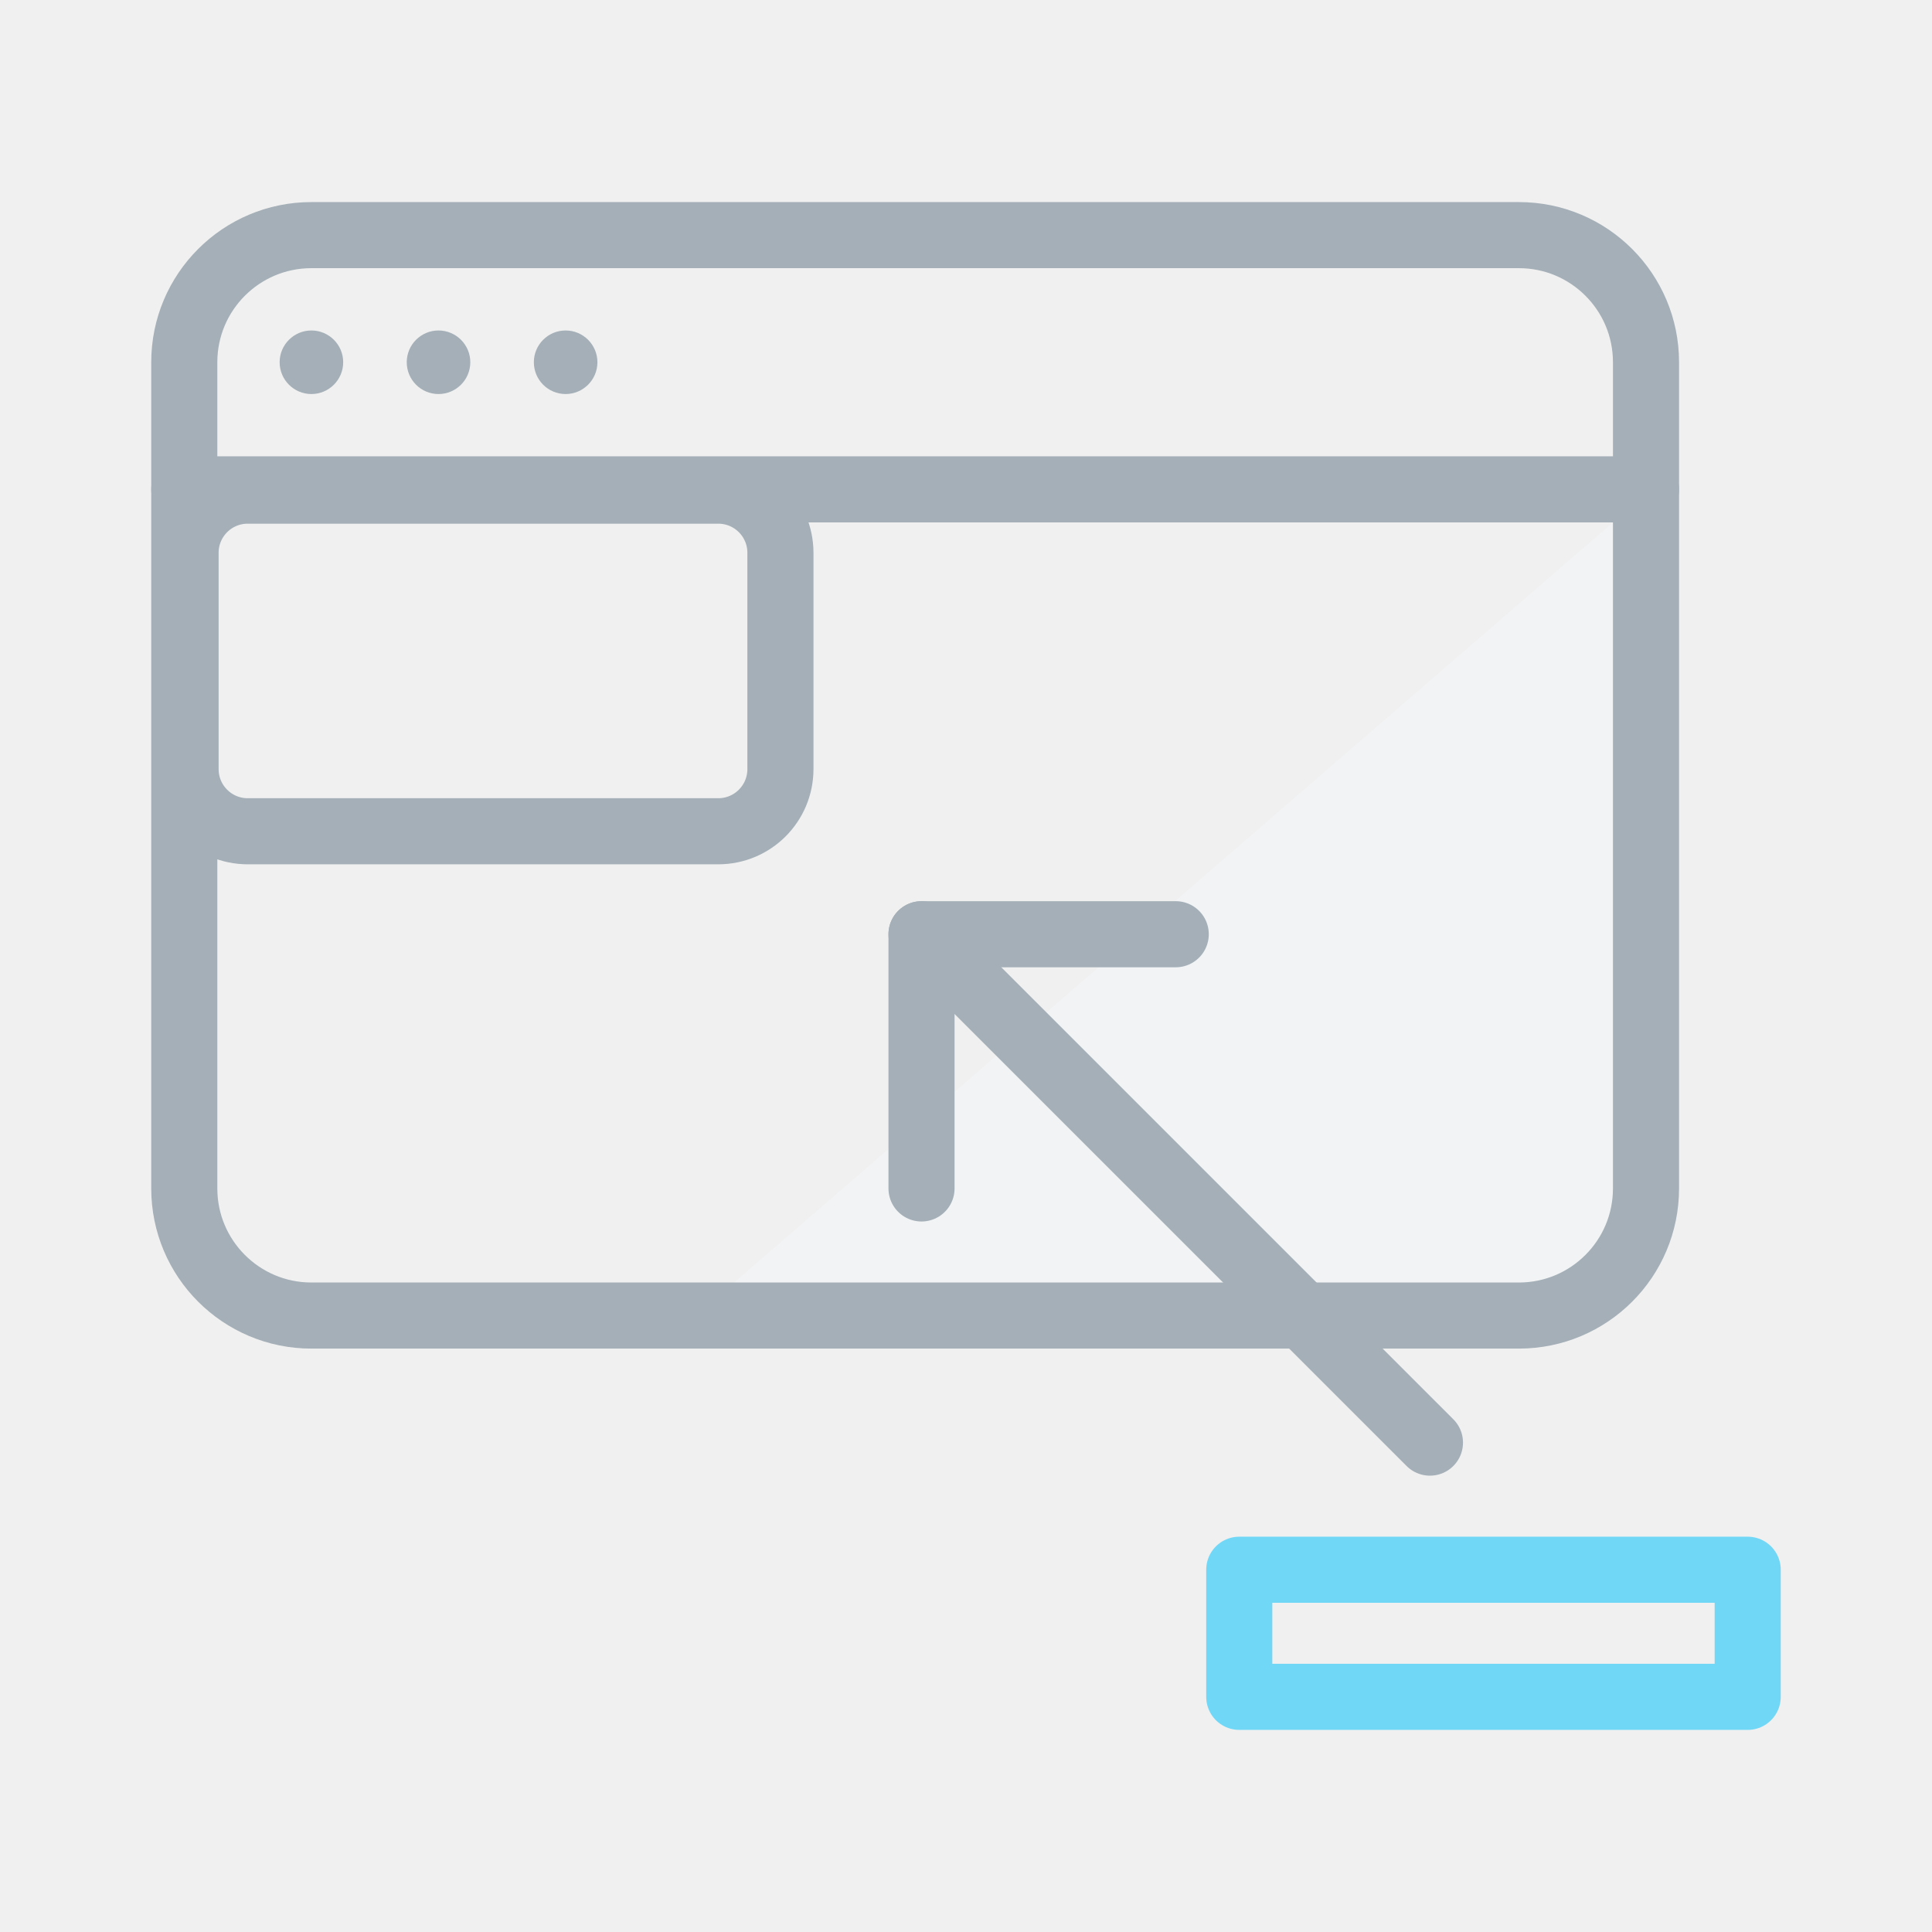
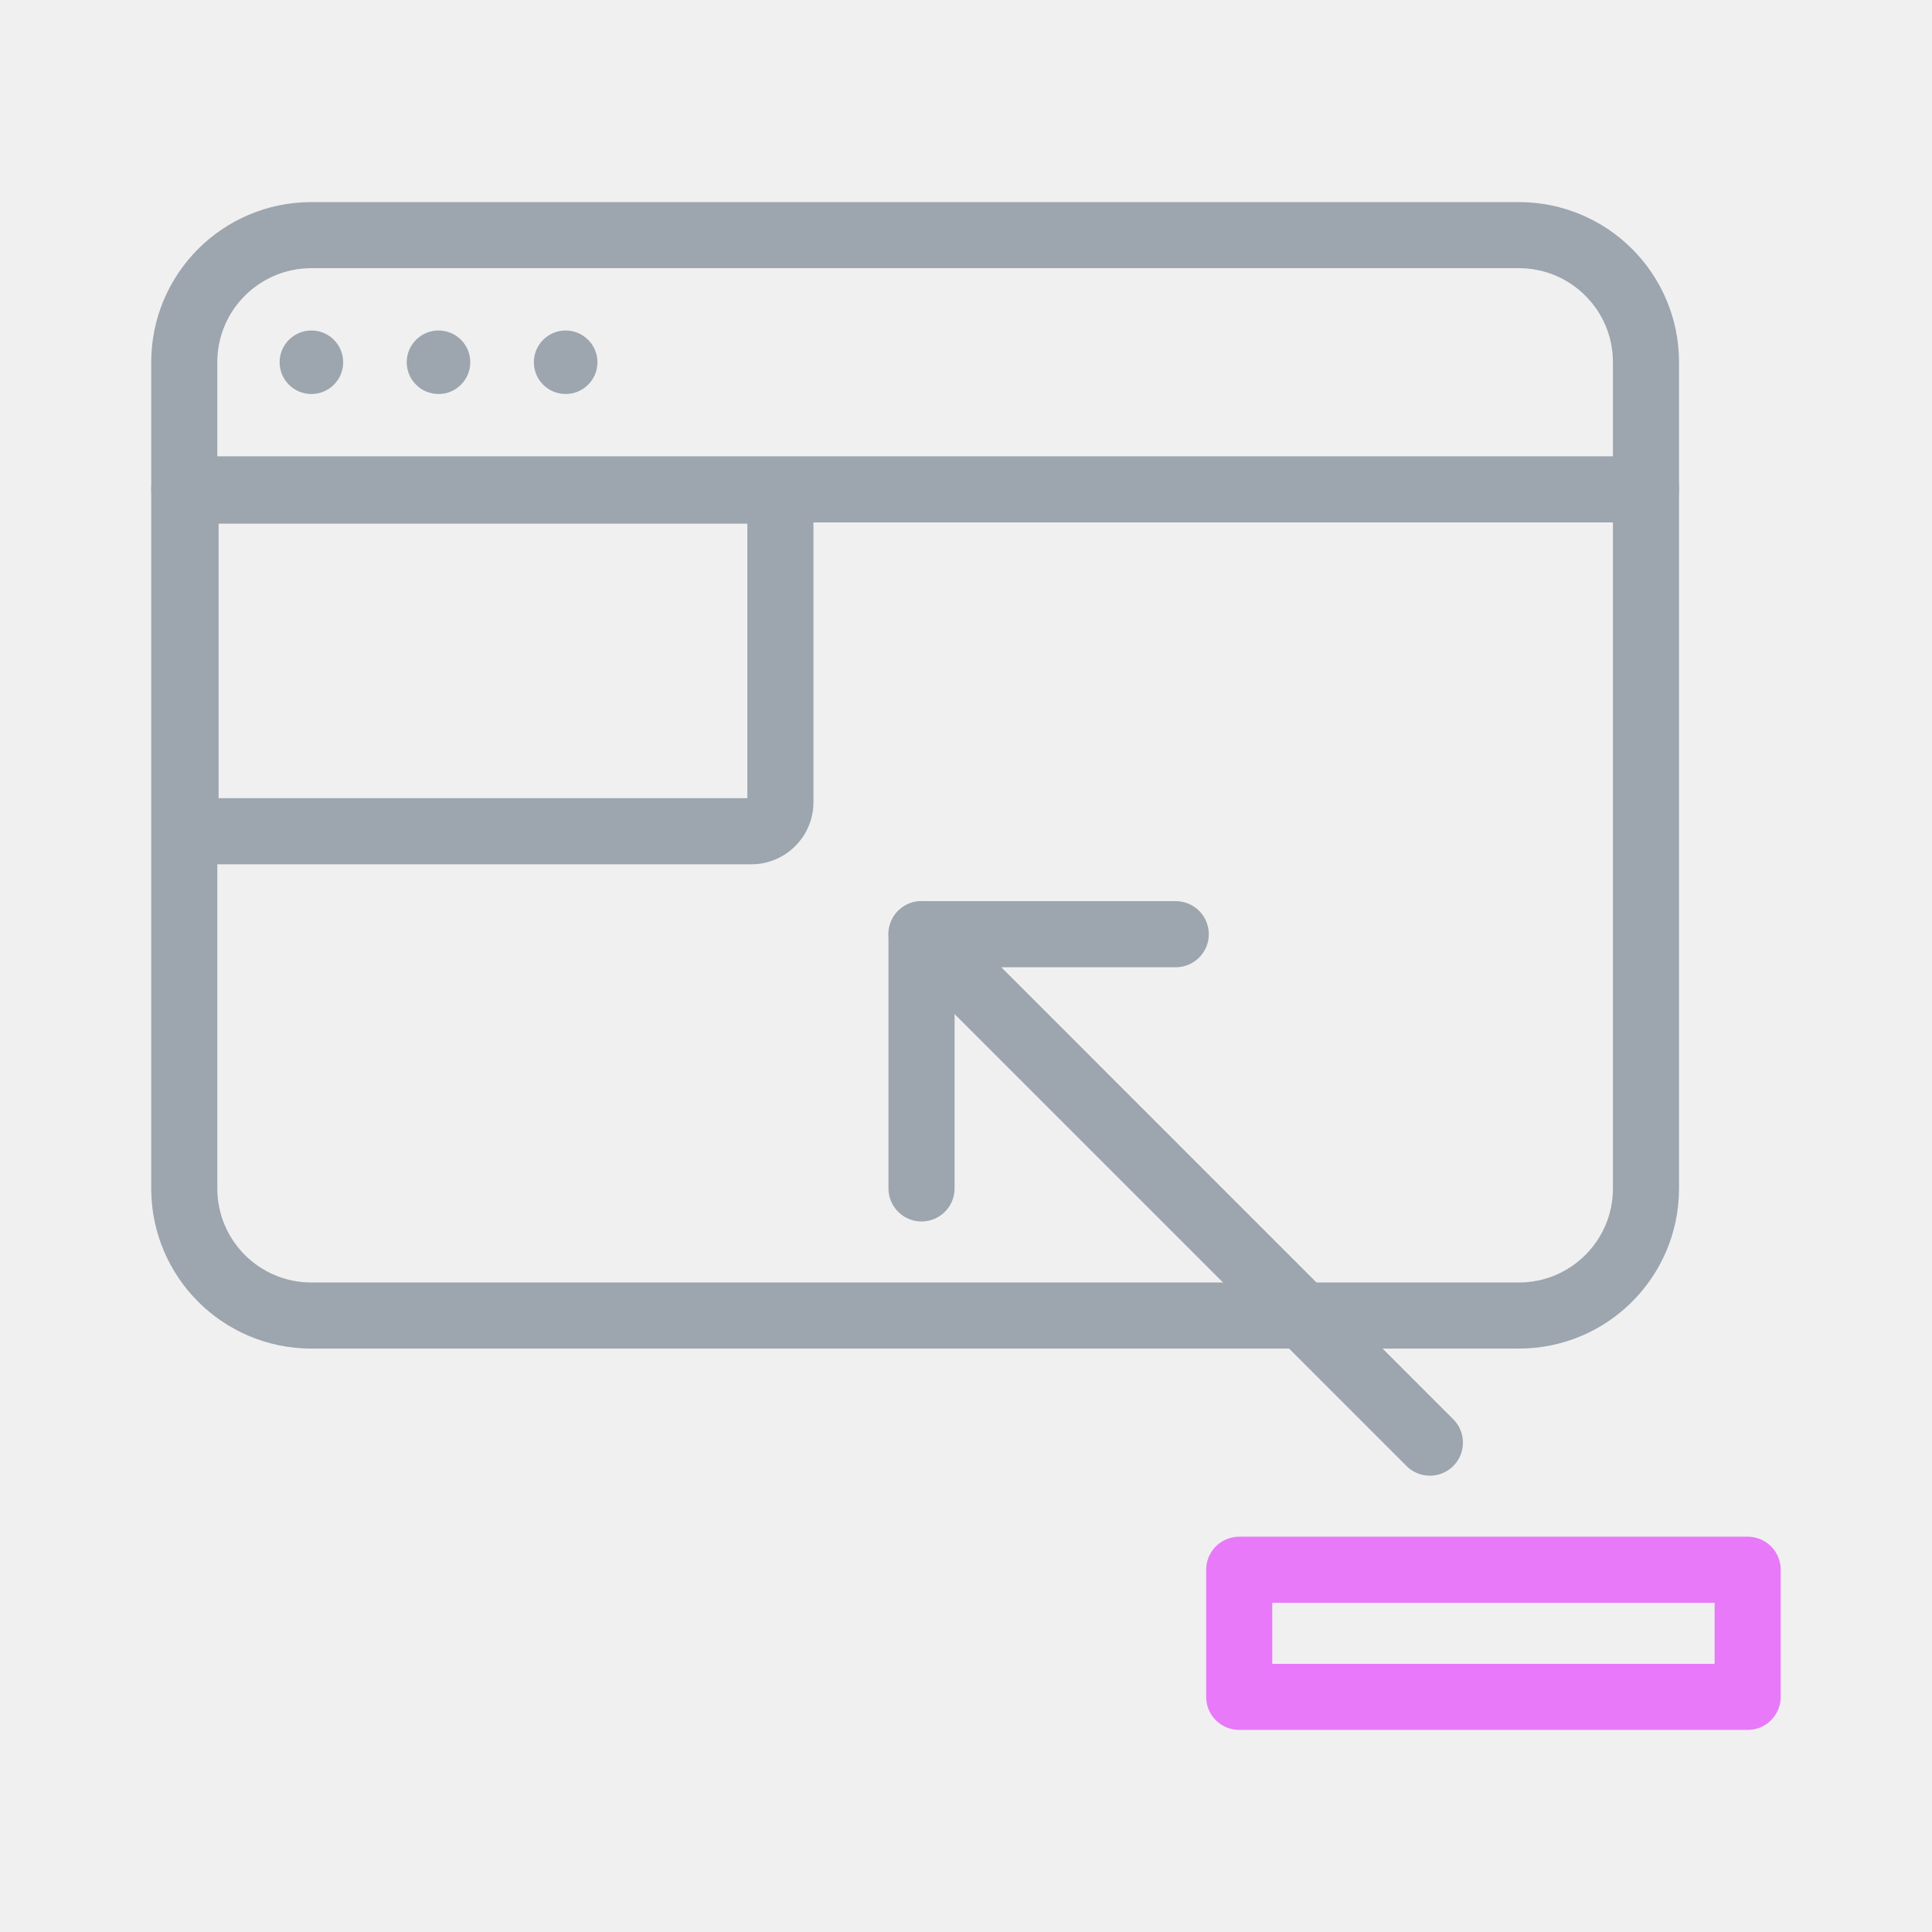
- <svg xmlns="http://www.w3.org/2000/svg" width="48px" height="48px" viewBox="0 0 48 48" version="1.1">
-   <g stroke="none" stroke-width="1" fill="none" fill-rule="evenodd">
-     <path d="M40.547,12.57 L40.547,28.991 C40.547,31.084 38.851,32.78 36.758,32.78 L17.179,32.78 L40.547,12.57 Z" fill="#F1F3F5" />
-     <g transform="translate(3.789474, 5.052632)">
-       <path d="M4.737,3.947 C4.737,4.383 4.383,4.737 3.947,4.737 C3.512,4.737 3.158,4.383 3.158,3.947 C3.158,3.512 3.512,3.158 3.947,3.158 C4.383,3.158 4.737,3.512 4.737,3.947" fill="#A4AFB7" />
-       <path d="M7.895,3.947 C7.895,4.383 7.541,4.737 7.105,4.737 C6.669,4.737 6.316,4.383 6.316,3.947 C6.316,3.512 6.669,3.158 7.105,3.158 C7.541,3.158 7.895,3.512 7.895,3.947" fill="#A4AFB7" />
-       <path d="M11.053,3.947 C11.053,4.383 10.699,4.737 10.263,4.737 C9.827,4.737 9.474,4.383 9.474,3.947 C9.474,3.512 9.827,3.158 10.263,3.158 C10.699,3.158 11.053,3.512 11.053,3.947" fill="#A4AFB7" />
-       <path d="M16.579,27.632 L33.947,27.632 C35.692,27.632 37.105,26.218 37.105,24.474 L37.105,3.947 C37.105,2.203 35.692,0.789 33.947,0.789 L3.947,0.789 C2.203,0.789 0.789,2.203 0.789,3.947 L0.789,24.474 C0.789,26.218 2.203,27.632 3.947,27.632 L7.105,27.632 L16.579,27.632 L16.579,27.632 Z" stroke="#A4AFB7" stroke-width="1.642" stroke-linecap="round" stroke-linejoin="round" />
-       <path d="M0.789,7.105 L37.105,7.105" stroke="#A4AFB7" stroke-width="1.642" stroke-linecap="round" stroke-linejoin="round" />
-       <polygon stroke="#71D7F7" stroke-width="1.642" stroke-linecap="round" stroke-linejoin="round" transform="translate(33.31579, 35.52632) scale(-1, 1) translate(-33.31579, -35.52632) " points="27 37.105 39.632 37.105 39.632 33.947 27 33.947" />
-       <path d="M19.105,30.789 L31.737,18.158" stroke="#A4AFB7" stroke-width="1.642" stroke-linecap="round" stroke-linejoin="round" transform="translate(25.42105, 24.47368) scale(-1, 1) translate(-25.42105, -24.47368) " />
-       <polyline stroke="#A4AFB7" stroke-width="1.642" stroke-linecap="round" stroke-linejoin="round" transform="translate(22.26316, 21.31579) scale(-1, 1) translate(-22.26316, -21.31579) " points="19.105 18.158 25.421 18.158 25.421 24.474" />
-       <rect stroke="#A4AFB7" stroke-width="1.642" x="0.821" y="7.137" width="14.779" height="8.463" rx="1.544" />
-     </g>
-   </g>
+ <svg xmlns="http://www.w3.org/2000/svg" width="48" height="48" viewBox="0 0 48 48" fill="none">
+   <path fill-rule="evenodd" clip-rule="evenodd" d="M8.526 9C8.526 9.436 8.173 9.789 7.737 9.789C7.301 9.789 6.947 9.436 6.947 9C6.947 8.564 7.301 8.211 7.737 8.211C8.173 8.211 8.526 8.564 8.526 9" fill="#9DA5AE" />
+   <path fill-rule="evenodd" clip-rule="evenodd" d="M11.684 9C11.684 9.436 11.331 9.789 10.895 9.789C10.459 9.789 10.105 9.436 10.105 9C10.105 8.564 10.459 8.211 10.895 8.211C11.331 8.211 11.684 8.564 11.684 9" fill="#9DA5AE" />
+   <path fill-rule="evenodd" clip-rule="evenodd" d="M14.843 9C14.843 9.436 14.489 9.789 14.053 9.789C13.617 9.789 13.264 9.436 13.264 9C13.264 8.564 13.617 8.211 14.053 8.211C14.489 8.211 14.843 8.564 14.843 9" fill="#9DA5AE" />
+   <path fill-rule="evenodd" clip-rule="evenodd" d="M20.368 32.684H37.736C39.481 32.684 40.894 31.271 40.894 29.526V9C40.894 7.255 39.481 5.842 37.736 5.842H7.736C5.991 5.842 4.578 7.255 4.578 9V29.526C4.578 31.271 5.991 32.684 7.736 32.684H10.894H20.368V32.684Z" stroke="#9DA5AE" stroke-width="1.642" stroke-linecap="round" stroke-linejoin="round" />
+   <path d="M4.578 12.158H40.894" stroke="#9DA5AE" stroke-width="1.642" stroke-linecap="round" stroke-linejoin="round" />
+   <path fill-rule="evenodd" clip-rule="evenodd" d="M43.42 42.158H30.788V39H43.42V42.158Z" stroke="#E879F9" stroke-width="1.642" stroke-linecap="round" stroke-linejoin="round" />
+   <path d="M35.525 35.842L22.894 23.21" stroke="#9DA5AE" stroke-width="1.642" stroke-linecap="round" stroke-linejoin="round" />
+   <path d="M29.211 23.21H22.895V29.526" stroke="#9DA5AE" stroke-width="1.642" stroke-linecap="round" stroke-linejoin="round" />
+   <mask id="path-9-inside-1_1909_232748" fill="white">
+     <rect x="3.789" y="11.368" width="16.421" height="10.105" rx="1.544" />
+   </mask>
+   <rect x="3.789" y="11.368" width="16.421" height="10.105" rx="1.544" stroke="#9DA5AE" stroke-width="3.284" mask="url(#path-9-inside-1_1909_232748)" />
</svg>
